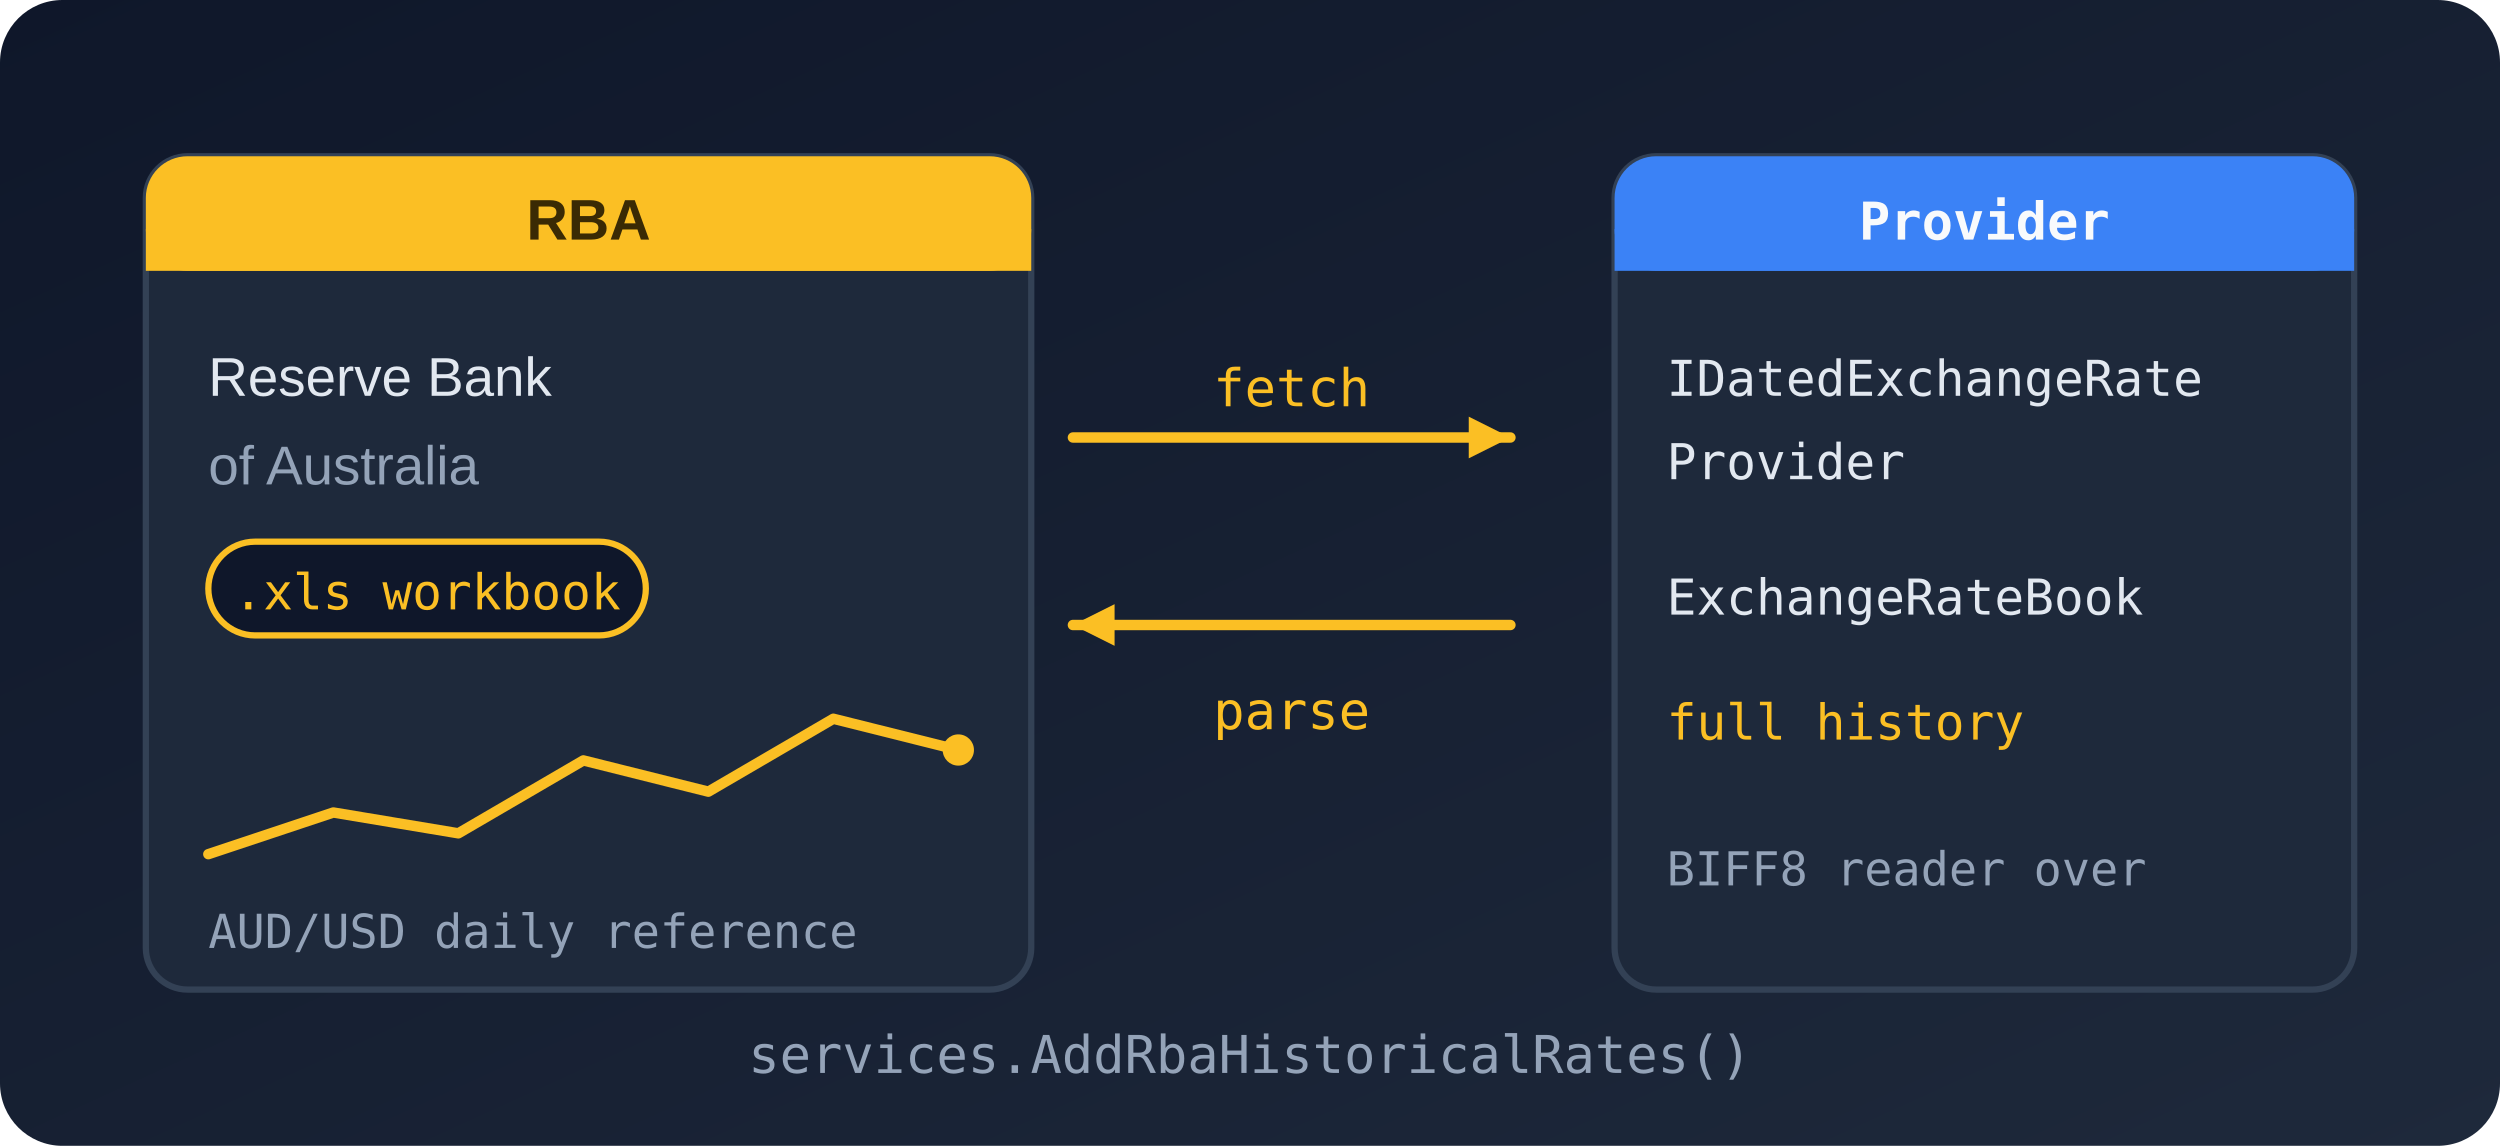
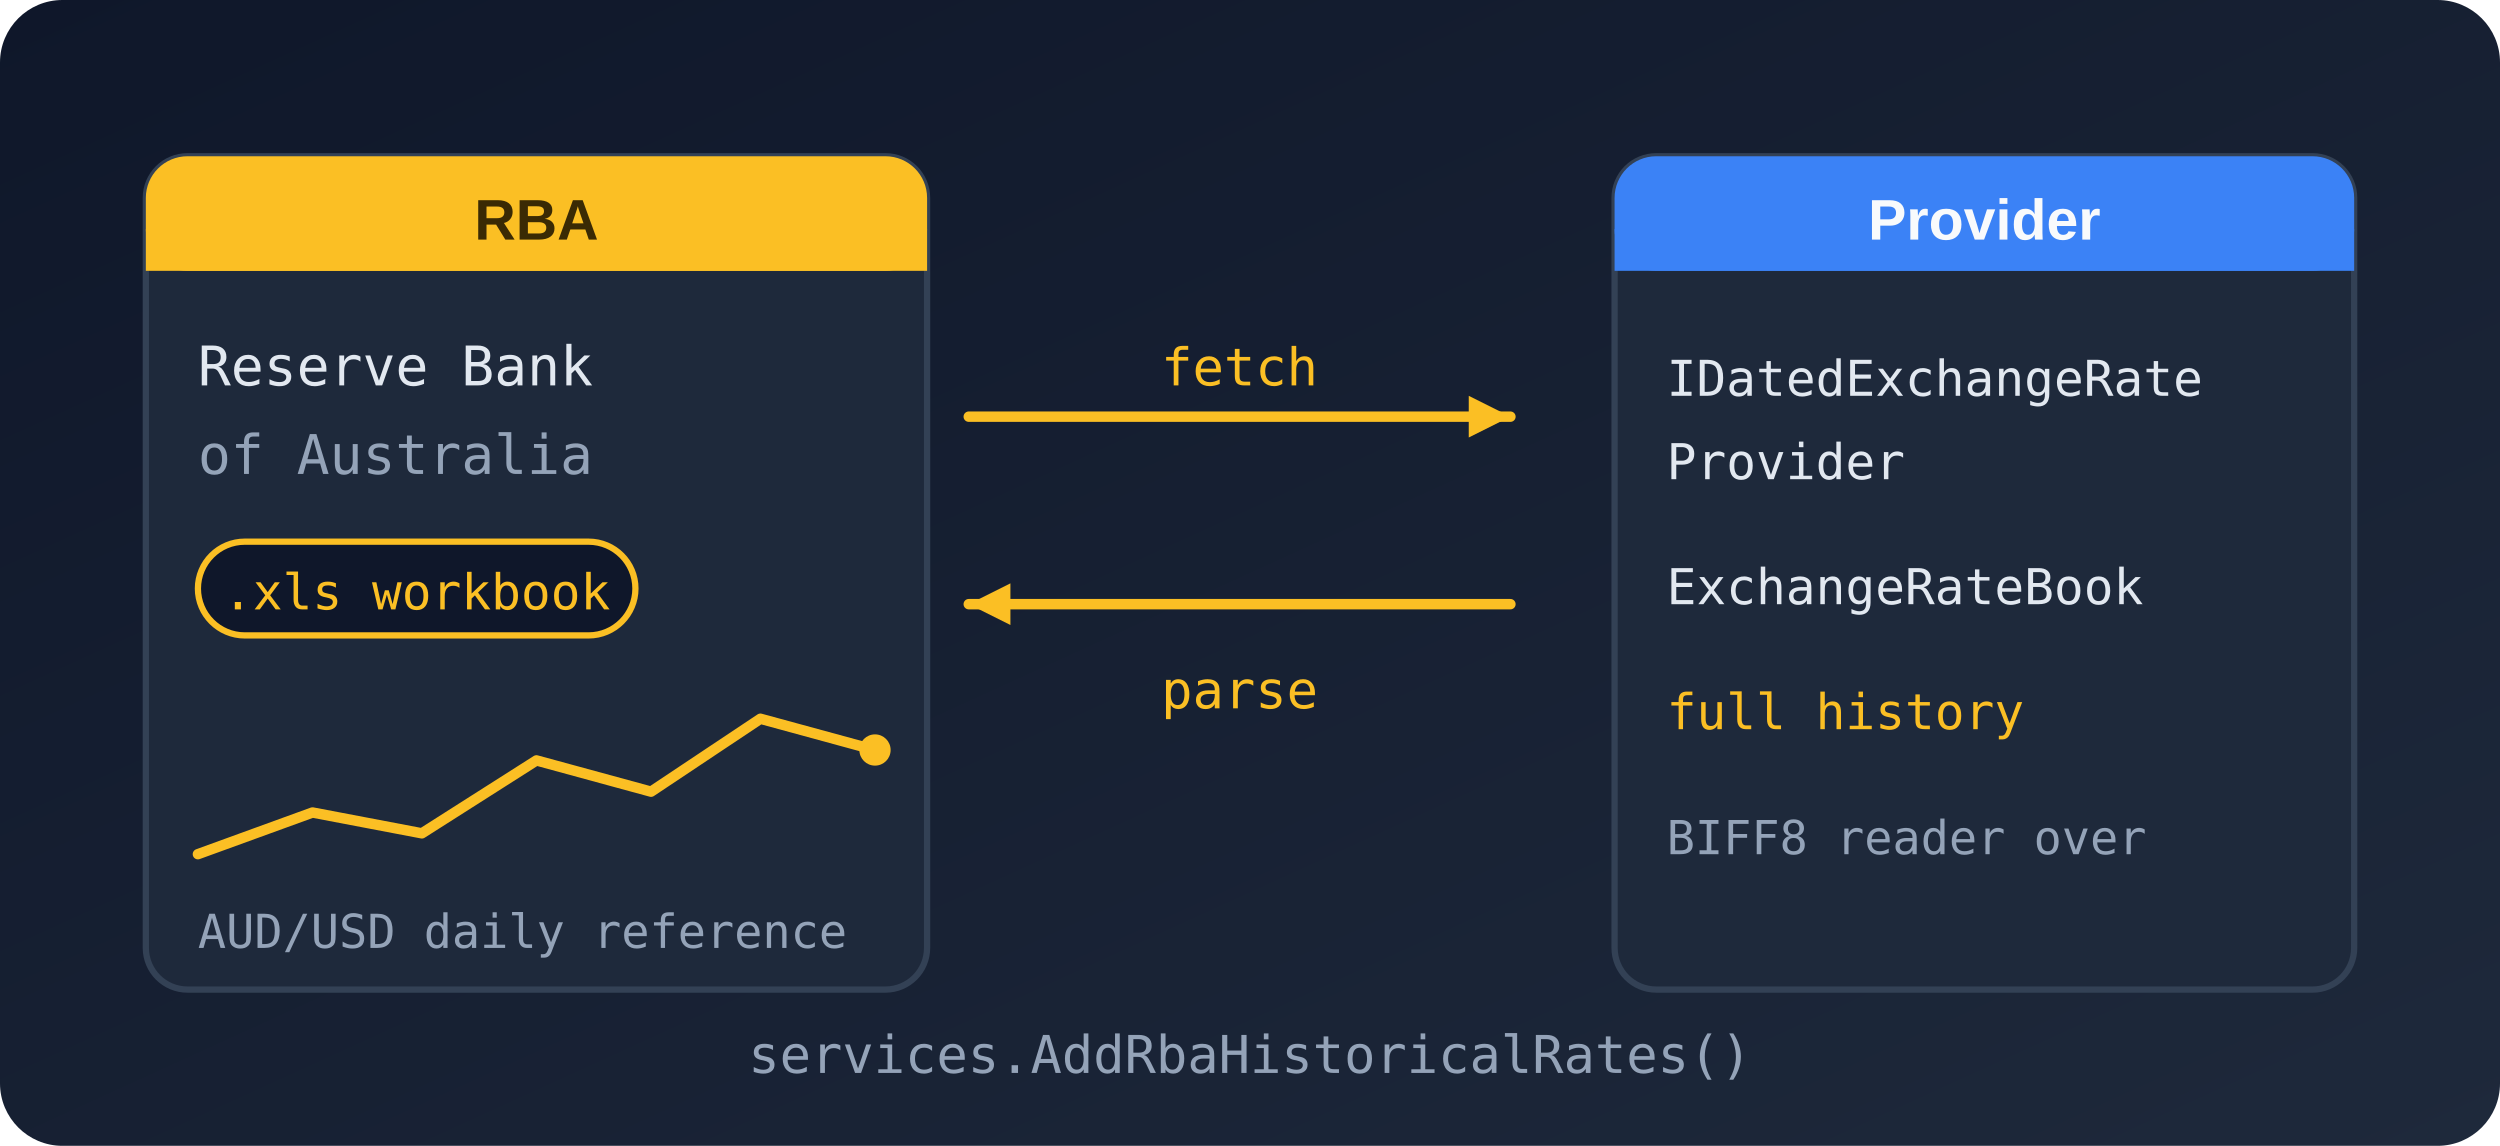
<svg xmlns="http://www.w3.org/2000/svg" viewBox="0 0 480 220" role="img" aria-label="Bodu.Financial.ExchangeRates.Rba — Reserve Bank of Australia exchange-rate provider">
  <defs>
    <linearGradient id="fxrba-bg" x1="0" y1="0" x2="1" y2="1">
      <stop offset="0" stop-color="#0F172A" />
      <stop offset="1" stop-color="#1E293B" />
    </linearGradient>
  </defs>
  <rect width="480" height="220" rx="12" fill="url(#fxrba-bg)" />
  <g transform="translate(28 30)" font-family="'Segoe UI','Helvetica Neue',Arial,sans-serif" font-size="11">
-     <rect width="170" height="160" rx="8" fill="#1E293B" stroke="#334155" stroke-width="1.2" />
-     <rect width="170" height="22" rx="8" fill="#FBBF24" />
-     <rect y="14" width="170" height="8" fill="#FBBF24" />
-     <text x="85" y="16" fill="#3A2A04" text-anchor="middle" font-weight="700" font-size="11">RBA</text>
-     <g fill="#E2E8F0" font-size="10.5">
-       <text x="12" y="46">Reserve Bank</text>
-       <text x="12" y="63" fill="#94A3B8">of Australia</text>
+     <rect width="150" height="160" rx="8" fill="#1E293B" stroke="#334155" stroke-width="1.2" />
+     <rect width="150" height="22" rx="8" fill="#FBBF24" />
+     <rect y="14" width="150" height="8" fill="#FBBF24" />
+     <text x="75" y="16" fill="#3A2A04" text-anchor="middle" font-weight="700" font-size="11">RBA</text>
+     <g fill="#E2E8F0" font-family="'Consolas','Menlo',monospace" font-size="10.5">
+       <text x="10" y="44">Reserve Bank</text>
+       <text x="10" y="61">
+         <tspan fill="#94A3B8">of Australia</tspan>
+       </text>
    </g>
-     <rect x="12" y="74" width="84" height="18" rx="9" fill="#0F172A" stroke="#FBBF24" stroke-width="1.2" />
-     <text x="54" y="87" fill="#FBBF24" text-anchor="middle" font-family="'Consolas','Menlo',monospace" font-size="9.5">.xls workbook</text>
-     <g transform="translate(12 100)">
-       <polyline points="0,34 24,26 48,30 72,16 96,22 120,8 144,14" fill="none" stroke="#FBBF24" stroke-width="2" stroke-linecap="round" stroke-linejoin="round" />
-       <circle cx="144" cy="14" r="3" fill="#FBBF24" />
+     <rect x="10" y="74" width="84" height="18" rx="9" fill="#0F172A" stroke="#FBBF24" stroke-width="1.2" />
+     <text x="52" y="87" fill="#FBBF24" text-anchor="middle" font-family="'Consolas','Menlo',monospace" font-size="9.5">.xls workbook</text>
+     <g transform="translate(10 100)">
+       <polyline points="0,34 22,26 43,30 65,16 87,22 108,8 130,14" fill="none" stroke="#FBBF24" stroke-width="2" stroke-linecap="round" stroke-linejoin="round" />
+       <circle cx="130" cy="14" r="3" fill="#FBBF24" />
      <text x="0" y="52" fill="#94A3B8" font-family="'Consolas','Menlo',monospace" font-size="9">AUD/USD daily reference</text>
    </g>
  </g>
-   <g transform="translate(206 84)" fill="none" stroke="#FBBF24" stroke-width="2" stroke-linecap="round">
-     <line x1="0" y1="0" x2="84" y2="0" />
-     <polygon points="84,0 76,-4 76,4" fill="#FBBF24" stroke="none" />
-     <line x1="84" y1="36" x2="0" y2="36" />
+   <g transform="translate(186 80)" fill="none" stroke="#FBBF24" stroke-width="2" stroke-linecap="round">
+     <line x1="0" y1="0" x2="104" y2="0" />
+     <polygon points="104,0 96,-4 96,4" fill="#FBBF24" stroke="none" />
+     <line x1="104" y1="36" x2="0" y2="36" />
    <polygon points="0,36 8,32 8,40" fill="#FBBF24" stroke="none" />
  </g>
-   <g transform="translate(206 84)" fill="#FBBF24" font-family="'Consolas','Menlo',monospace" font-size="10" text-anchor="middle">
-     <text x="42" y="-6">fetch</text>
-     <text x="42" y="56">parse</text>
+   <g transform="translate(186 80)" fill="#FBBF24" font-family="'Consolas','Menlo',monospace" font-size="10" text-anchor="middle">
+     <text x="52" y="-6">fetch</text>
+     <text x="52" y="56">parse</text>
  </g>
  <g transform="translate(310 30)" font-family="'Segoe UI','Helvetica Neue',Arial,sans-serif" font-size="11">
    <rect width="142" height="160" rx="8" fill="#1E293B" stroke="#334155" stroke-width="1.2" />
    <rect width="142" height="22" rx="8" fill="#3B82F6" />
    <rect y="14" width="142" height="8" fill="#3B82F6" />
-     <text x="71" y="16" fill="#F8FAFC" text-anchor="middle" font-weight="700" font-size="10" font-family="'Consolas','Menlo',monospace">Provider</text>
+     <text x="71" y="16" fill="#F8FAFC" text-anchor="middle" font-weight="700" font-size="11">Provider</text>
    <g fill="#E2E8F0" font-family="'Consolas','Menlo',monospace" font-size="9.5">
      <text x="10" y="46">IDatedExchangeRate</text>
      <text x="10" y="62">Provider</text>
-       <text x="10" y="88">ExchangeRateBook</text>
-       <text x="10" y="112" fill="#FBBF24">full history</text>
-       <text x="10" y="140" fill="#94A3B8" font-size="9">BIFF8 reader over</text>
+       <text x="10" y="86">ExchangeRateBook</text>
+       <text x="10" y="110">
+         <tspan fill="#FBBF24">full history</tspan>
+       </text>
+       <text x="10" y="134">
+         <tspan fill="#94A3B8" font-size="9">BIFF8 reader over</tspan>
+       </text>
    </g>
  </g>
  <g fill="#94A3B8" font-family="'Consolas','Menlo',monospace" font-size="10">
    <text x="240" y="206" text-anchor="middle">services.AddRbaHistoricalRates()</text>
  </g>
</svg>
